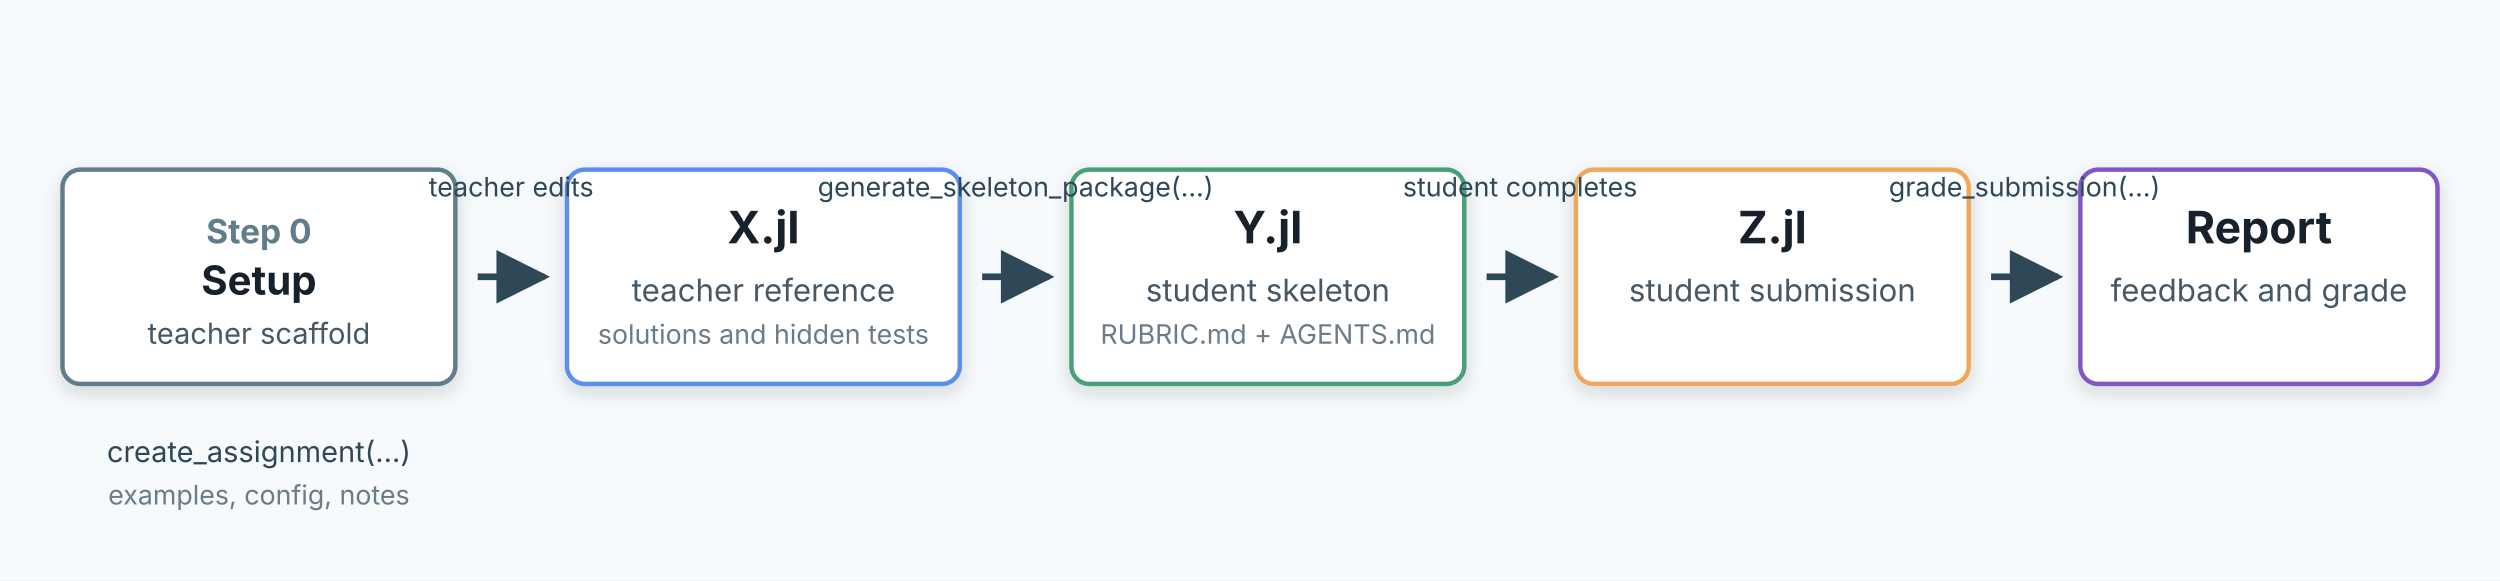
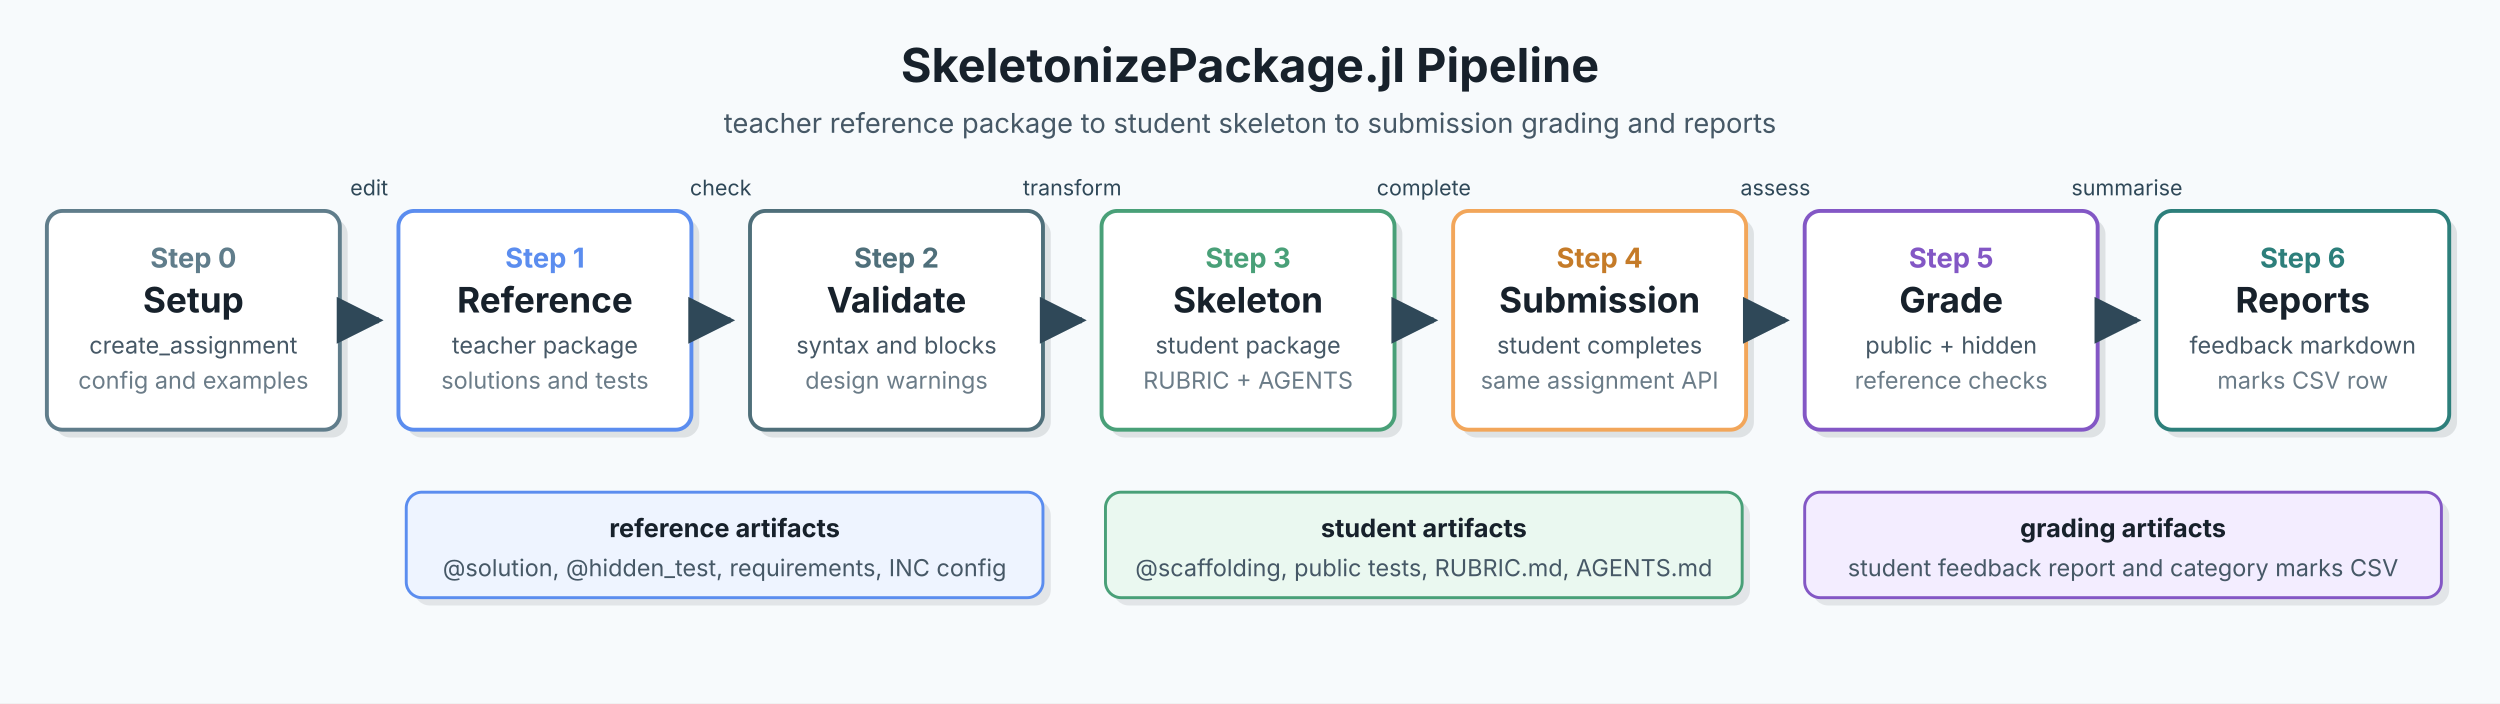
- <svg xmlns="http://www.w3.org/2000/svg" width="1120" height="260" viewBox="0 0 1120 260" role="img" aria-labelledby="title desc">
-   <defs>
-     <marker id="arrow" viewBox="0 0 10 10" refX="9" refY="5" markerWidth="8" markerHeight="8" orient="auto-start-reverse">
-       <path d="M 0 0 L 10 5 L 0 10 z" fill="#2f4858" />
+ <svg xmlns="http://www.w3.org/2000/svg" width="1280" height="360" viewBox="0 0 1280 360" version="1.1" id="workflow-pipeline-svg" role="img" aria-labelledby="workflow-pipeline-title workflow-pipeline-desc">
+   <defs id="defs-workflow-pipeline">
+     <marker id="workflow-arrow" viewBox="0 0 10 10" refX="9" refY="5" markerWidth="8" markerHeight="8" orient="auto">
+       <path d="M 0 0 L 10 5 L 0 10 z" fill="#2f4858" id="workflow-arrow-path" />
    </marker>
-     <filter id="shadow" x="-10%" y="-20%" width="120%" height="140%">
-       <feDropShadow dx="0" dy="3" stdDeviation="4" flood-color="#1f2933" flood-opacity="0.16" />
-     </filter>
  </defs>
-   <rect width="1120" height="260" rx="0" fill="#f7fafc" />
-   <g font-family="Inter, Segoe UI, Helvetica, Arial, sans-serif">
-     <g filter="url(#shadow)">
-       <rect x="28" y="76" width="176" height="96" rx="8" fill="#ffffff" stroke="#607d8b" stroke-width="2" />
-       <rect x="254" y="76" width="176" height="96" rx="8" fill="#ffffff" stroke="#5b8def" stroke-width="2" />
-       <rect x="480" y="76" width="176" height="96" rx="8" fill="#ffffff" stroke="#49a078" stroke-width="2" />
-       <rect x="706" y="76" width="176" height="96" rx="8" fill="#ffffff" stroke="#f2a65a" stroke-width="2" />
-       <rect x="932" y="76" width="160" height="96" rx="8" fill="#ffffff" stroke="#8357c5" stroke-width="2" />
+   <rect id="workflow-background" width="1280" height="360" fill="#f7fafc" />
+   <g id="workflow-content" font-family="Inter, Segoe UI, Helvetica, Arial, sans-serif">
+     <text id="workflow-heading" x="640" y="42" text-anchor="middle" font-size="24" font-weight="700" fill="#17212b">SkeletonizePackage.jl Pipeline</text>
+     <text id="workflow-subheading" x="640" y="68" text-anchor="middle" font-size="14" fill="#465866">teacher reference package to student skeleton to submission grading and reports</text>
+     <g id="workflow-card-shadows" opacity="0.12">
+       <rect x="28" y="112" width="150" height="112" rx="8" fill="#1f2933" />
+       <rect x="208" y="112" width="150" height="112" rx="8" fill="#1f2933" />
+       <rect x="388" y="112" width="150" height="112" rx="8" fill="#1f2933" />
+       <rect x="568" y="112" width="150" height="112" rx="8" fill="#1f2933" />
+       <rect x="748" y="112" width="150" height="112" rx="8" fill="#1f2933" />
+       <rect x="928" y="112" width="150" height="112" rx="8" fill="#1f2933" />
+       <rect x="1108" y="112" width="150" height="112" rx="8" fill="#1f2933" />
    </g>
-     <text x="116" y="109" text-anchor="middle" font-size="15" font-weight="700" fill="#607d8b">Step 0</text>
-     <text x="116" y="132" text-anchor="middle" font-size="18" font-weight="700" fill="#17212b">Setup</text>
-     <text x="116" y="154" text-anchor="middle" font-size="13" fill="#465866">teacher scaffold</text>
-     <text x="342" y="109" text-anchor="middle" font-size="20" font-weight="700" fill="#17212b">X.jl</text>
-     <text x="342" y="135" text-anchor="middle" font-size="14" fill="#465866">teacher reference</text>
-     <text x="342" y="154" text-anchor="middle" font-size="12" fill="#6b7c88">solutions and hidden tests</text>
-     <text x="568" y="109" text-anchor="middle" font-size="20" font-weight="700" fill="#17212b">Y.jl</text>
-     <text x="568" y="135" text-anchor="middle" font-size="14" fill="#465866">student skeleton</text>
-     <text x="568" y="154" text-anchor="middle" font-size="12" fill="#6b7c88">RUBRIC.md + AGENTS.md</text>
-     <text x="794" y="109" text-anchor="middle" font-size="20" font-weight="700" fill="#17212b">Z.jl</text>
-     <text x="794" y="135" text-anchor="middle" font-size="14" fill="#465866">student submission</text>
-     <text x="1012" y="109" text-anchor="middle" font-size="20" font-weight="700" fill="#17212b">Report</text>
-     <text x="1012" y="135" text-anchor="middle" font-size="14" fill="#465866">feedback and grade</text>
-     <path d="M 214 124 H 244" stroke="#2f4858" stroke-width="3" fill="none" marker-end="url(#arrow)" />
-     <path d="M 440 124 H 470" stroke="#2f4858" stroke-width="3" fill="none" marker-end="url(#arrow)" />
-     <path d="M 666 124 H 696" stroke="#2f4858" stroke-width="3" fill="none" marker-end="url(#arrow)" />
-     <path d="M 892 124 H 922" stroke="#2f4858" stroke-width="3" fill="none" marker-end="url(#arrow)" />
-     <text x="229" y="88" text-anchor="middle" font-size="12" fill="#2f4858">teacher edits</text>
-     <text x="455" y="88" text-anchor="middle" font-size="12" fill="#2f4858">generate_skeleton_package(...)</text>
-     <text x="681" y="88" text-anchor="middle" font-size="12" fill="#2f4858">student completes</text>
-     <text x="907" y="88" text-anchor="middle" font-size="12" fill="#2f4858">grade_submission(...)</text>
-     <text x="116" y="207" text-anchor="middle" font-size="13" fill="#2f4858">create_assignment(...)</text>
-     <text x="116" y="226" text-anchor="middle" font-size="12" fill="#6b7c88">examples, config, notes</text>
+     <g id="workflow-cards">
+       <rect id="step-0-card" x="24" y="108" width="150" height="112" rx="8" fill="#ffffff" stroke="#607d8b" stroke-width="2" />
+       <rect id="step-1-card" x="204" y="108" width="150" height="112" rx="8" fill="#ffffff" stroke="#5b8def" stroke-width="2" />
+       <rect id="step-2-card" x="384" y="108" width="150" height="112" rx="8" fill="#ffffff" stroke="#4f6f7a" stroke-width="2" />
+       <rect id="step-3-card" x="564" y="108" width="150" height="112" rx="8" fill="#ffffff" stroke="#49a078" stroke-width="2" />
+       <rect id="step-4-card" x="744" y="108" width="150" height="112" rx="8" fill="#ffffff" stroke="#f2a65a" stroke-width="2" />
+       <rect id="step-5-card" x="924" y="108" width="150" height="112" rx="8" fill="#ffffff" stroke="#8357c5" stroke-width="2" />
+       <rect id="step-6-card" x="1104" y="108" width="150" height="112" rx="8" fill="#ffffff" stroke="#2d7f7b" stroke-width="2" />
+     </g>
+     <g id="step-0-text">
+       <text x="99" y="137" text-anchor="middle" font-size="14" font-weight="700" fill="#607d8b">Step 0</text>
+       <text x="99" y="160" text-anchor="middle" font-size="18" font-weight="700" fill="#17212b">Setup</text>
+       <text x="99" y="181" text-anchor="middle" font-size="12" fill="#465866">create_assignment</text>
+       <text x="99" y="199" text-anchor="middle" font-size="12" fill="#6b7c88">config and examples</text>
+     </g>
+     <g id="step-1-text">
+       <text x="279" y="137" text-anchor="middle" font-size="14" font-weight="700" fill="#5b8def">Step 1</text>
+       <text x="279" y="160" text-anchor="middle" font-size="18" font-weight="700" fill="#17212b">Reference</text>
+       <text x="279" y="181" text-anchor="middle" font-size="12" fill="#465866">teacher package</text>
+       <text x="279" y="199" text-anchor="middle" font-size="12" fill="#6b7c88">solutions and tests</text>
+     </g>
+     <g id="step-2-text">
+       <text x="459" y="137" text-anchor="middle" font-size="14" font-weight="700" fill="#4f6f7a">Step 2</text>
+       <text x="459" y="160" text-anchor="middle" font-size="18" font-weight="700" fill="#17212b">Validate</text>
+       <text x="459" y="181" text-anchor="middle" font-size="12" fill="#465866">syntax and blocks</text>
+       <text x="459" y="199" text-anchor="middle" font-size="12" fill="#6b7c88">design warnings</text>
+     </g>
+     <g id="step-3-text">
+       <text x="639" y="137" text-anchor="middle" font-size="14" font-weight="700" fill="#49a078">Step 3</text>
+       <text x="639" y="160" text-anchor="middle" font-size="18" font-weight="700" fill="#17212b">Skeleton</text>
+       <text x="639" y="181" text-anchor="middle" font-size="12" fill="#465866">student package</text>
+       <text x="639" y="199" text-anchor="middle" font-size="12" fill="#6b7c88">RUBRIC + AGENTS</text>
+     </g>
+     <g id="step-4-text">
+       <text x="819" y="137" text-anchor="middle" font-size="14" font-weight="700" fill="#c57b28">Step 4</text>
+       <text x="819" y="160" text-anchor="middle" font-size="18" font-weight="700" fill="#17212b">Submission</text>
+       <text x="819" y="181" text-anchor="middle" font-size="12" fill="#465866">student completes</text>
+       <text x="819" y="199" text-anchor="middle" font-size="12" fill="#6b7c88">same assignment API</text>
+     </g>
+     <g id="step-5-text">
+       <text x="999" y="137" text-anchor="middle" font-size="14" font-weight="700" fill="#8357c5">Step 5</text>
+       <text x="999" y="160" text-anchor="middle" font-size="18" font-weight="700" fill="#17212b">Grade</text>
+       <text x="999" y="181" text-anchor="middle" font-size="12" fill="#465866">public + hidden</text>
+       <text x="999" y="199" text-anchor="middle" font-size="12" fill="#6b7c88">reference checks</text>
+     </g>
+     <g id="step-6-text">
+       <text x="1179" y="137" text-anchor="middle" font-size="14" font-weight="700" fill="#2d7f7b">Step 6</text>
+       <text x="1179" y="160" text-anchor="middle" font-size="18" font-weight="700" fill="#17212b">Reports</text>
+       <text x="1179" y="181" text-anchor="middle" font-size="12" fill="#465866">feedback markdown</text>
+       <text x="1179" y="199" text-anchor="middle" font-size="12" fill="#6b7c88">marks CSV row</text>
+     </g>
+     <path id="arrow-0-1" d="M 184 164 H 194" stroke="#2f4858" stroke-width="3" fill="none" marker-end="url(#workflow-arrow)" />
+     <path id="arrow-1-2" d="M 364 164 H 374" stroke="#2f4858" stroke-width="3" fill="none" marker-end="url(#workflow-arrow)" />
+     <path id="arrow-2-3" d="M 544 164 H 554" stroke="#2f4858" stroke-width="3" fill="none" marker-end="url(#workflow-arrow)" />
+     <path id="arrow-3-4" d="M 724 164 H 734" stroke="#2f4858" stroke-width="3" fill="none" marker-end="url(#workflow-arrow)" />
+     <path id="arrow-4-5" d="M 904 164 H 914" stroke="#2f4858" stroke-width="3" fill="none" marker-end="url(#workflow-arrow)" />
+     <path id="arrow-5-6" d="M 1084 164 H 1094" stroke="#2f4858" stroke-width="3" fill="none" marker-end="url(#workflow-arrow)" />
+     <text id="flow-0-1" x="189" y="100" text-anchor="middle" font-size="11" fill="#2f4858">edit</text>
+     <text id="flow-1-2" x="369" y="100" text-anchor="middle" font-size="11" fill="#2f4858">check</text>
+     <text id="flow-2-3" x="549" y="100" text-anchor="middle" font-size="11" fill="#2f4858">transform</text>
+     <text id="flow-3-4" x="729" y="100" text-anchor="middle" font-size="11" fill="#2f4858">complete</text>
+     <text id="flow-4-5" x="909" y="100" text-anchor="middle" font-size="11" fill="#2f4858">assess</text>
+     <text id="flow-5-6" x="1089" y="100" text-anchor="middle" font-size="11" fill="#2f4858">summarise</text>
+     <g id="workflow-output-shadows" opacity="0.10">
+       <rect x="212" y="256" width="326" height="54" rx="8" fill="#1f2933" />
+       <rect x="570" y="256" width="326" height="54" rx="8" fill="#1f2933" />
+       <rect x="928" y="256" width="326" height="54" rx="8" fill="#1f2933" />
+     </g>
+     <g id="workflow-outputs">
+       <rect id="teacher-artifacts-box" x="208" y="252" width="326" height="54" rx="8" fill="#eef4ff" stroke="#5b8def" stroke-width="1.5" />
+       <text x="371" y="275" text-anchor="middle" font-size="13" font-weight="700" fill="#17212b">reference artifacts</text>
+       <text x="371" y="295" text-anchor="middle" font-size="12" fill="#465866">@solution, @hidden_test, requirements, INC config</text>
+       <rect id="student-artifacts-box" x="566" y="252" width="326" height="54" rx="8" fill="#eaf8f0" stroke="#49a078" stroke-width="1.5" />
+       <text x="729" y="275" text-anchor="middle" font-size="13" font-weight="700" fill="#17212b">student artifacts</text>
+       <text x="729" y="295" text-anchor="middle" font-size="12" fill="#465866">@scaffolding, public tests, RUBRIC.md, AGENTS.md</text>
+       <rect id="grading-artifacts-box" x="924" y="252" width="326" height="54" rx="8" fill="#f3edff" stroke="#8357c5" stroke-width="1.5" />
+       <text x="1087" y="275" text-anchor="middle" font-size="13" font-weight="700" fill="#17212b">grading artifacts</text>
+       <text x="1087" y="295" text-anchor="middle" font-size="12" fill="#465866">student feedback report and category marks CSV</text>
+     </g>
  </g>
</svg>
